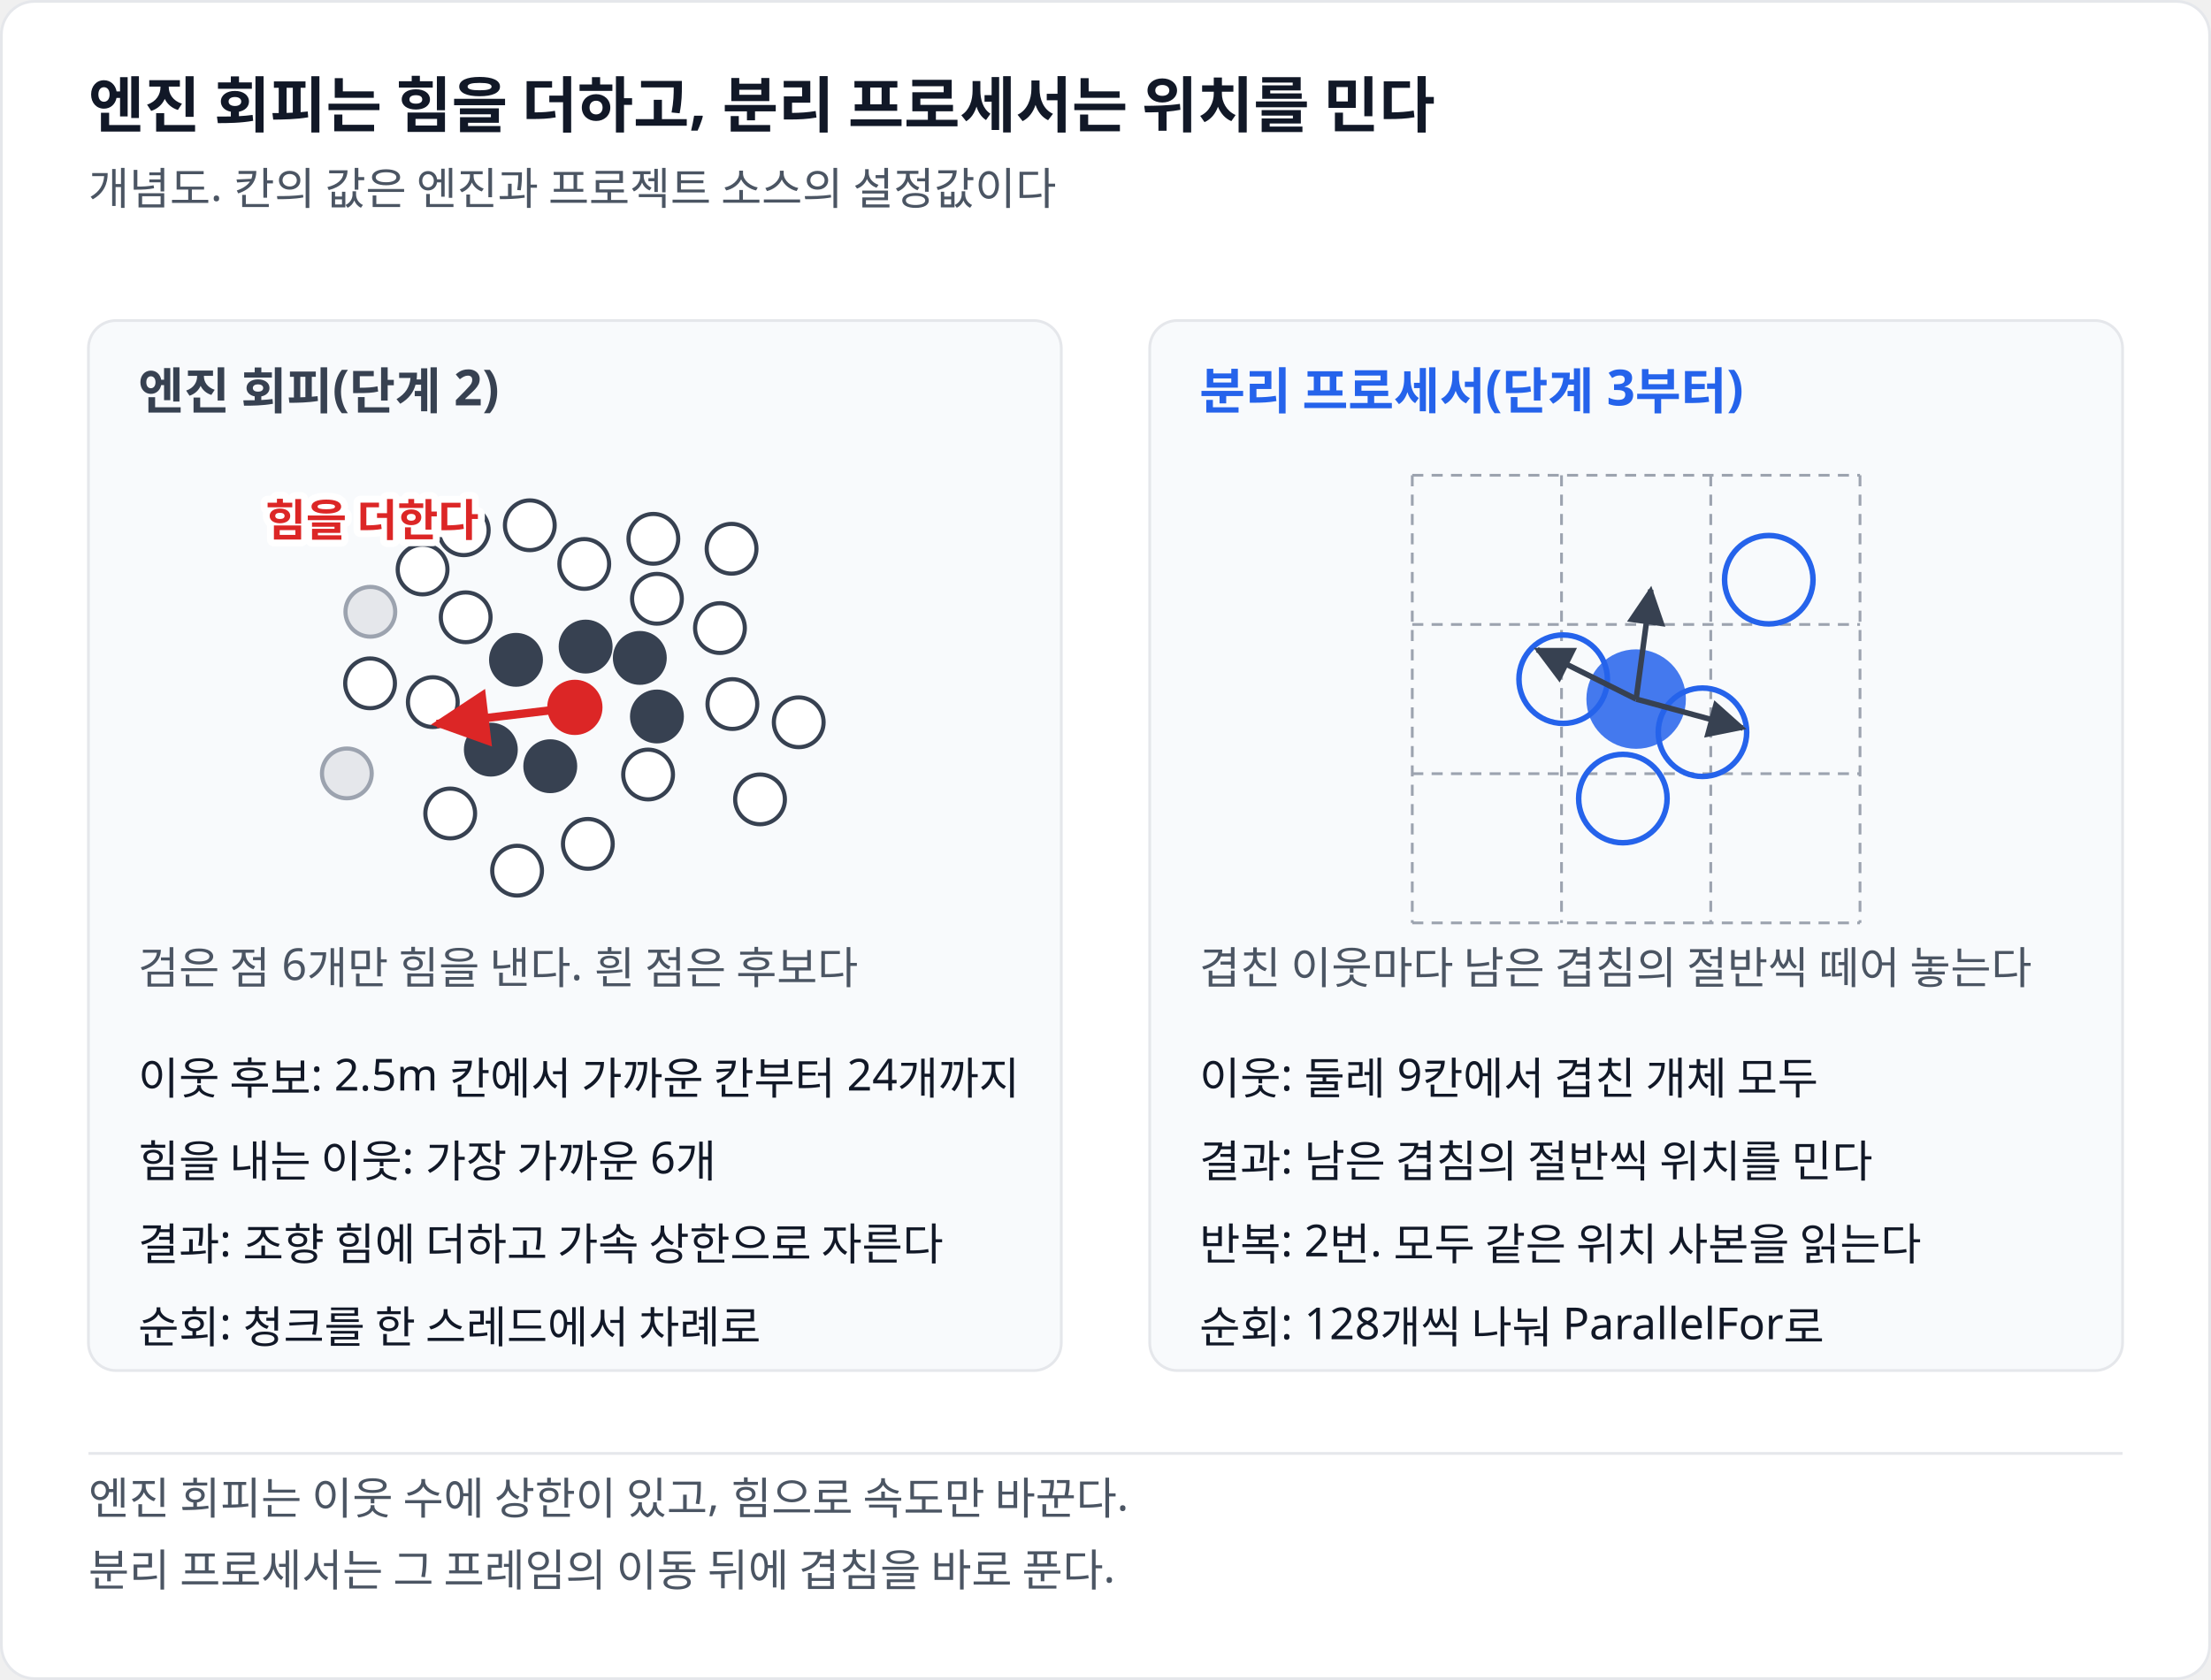
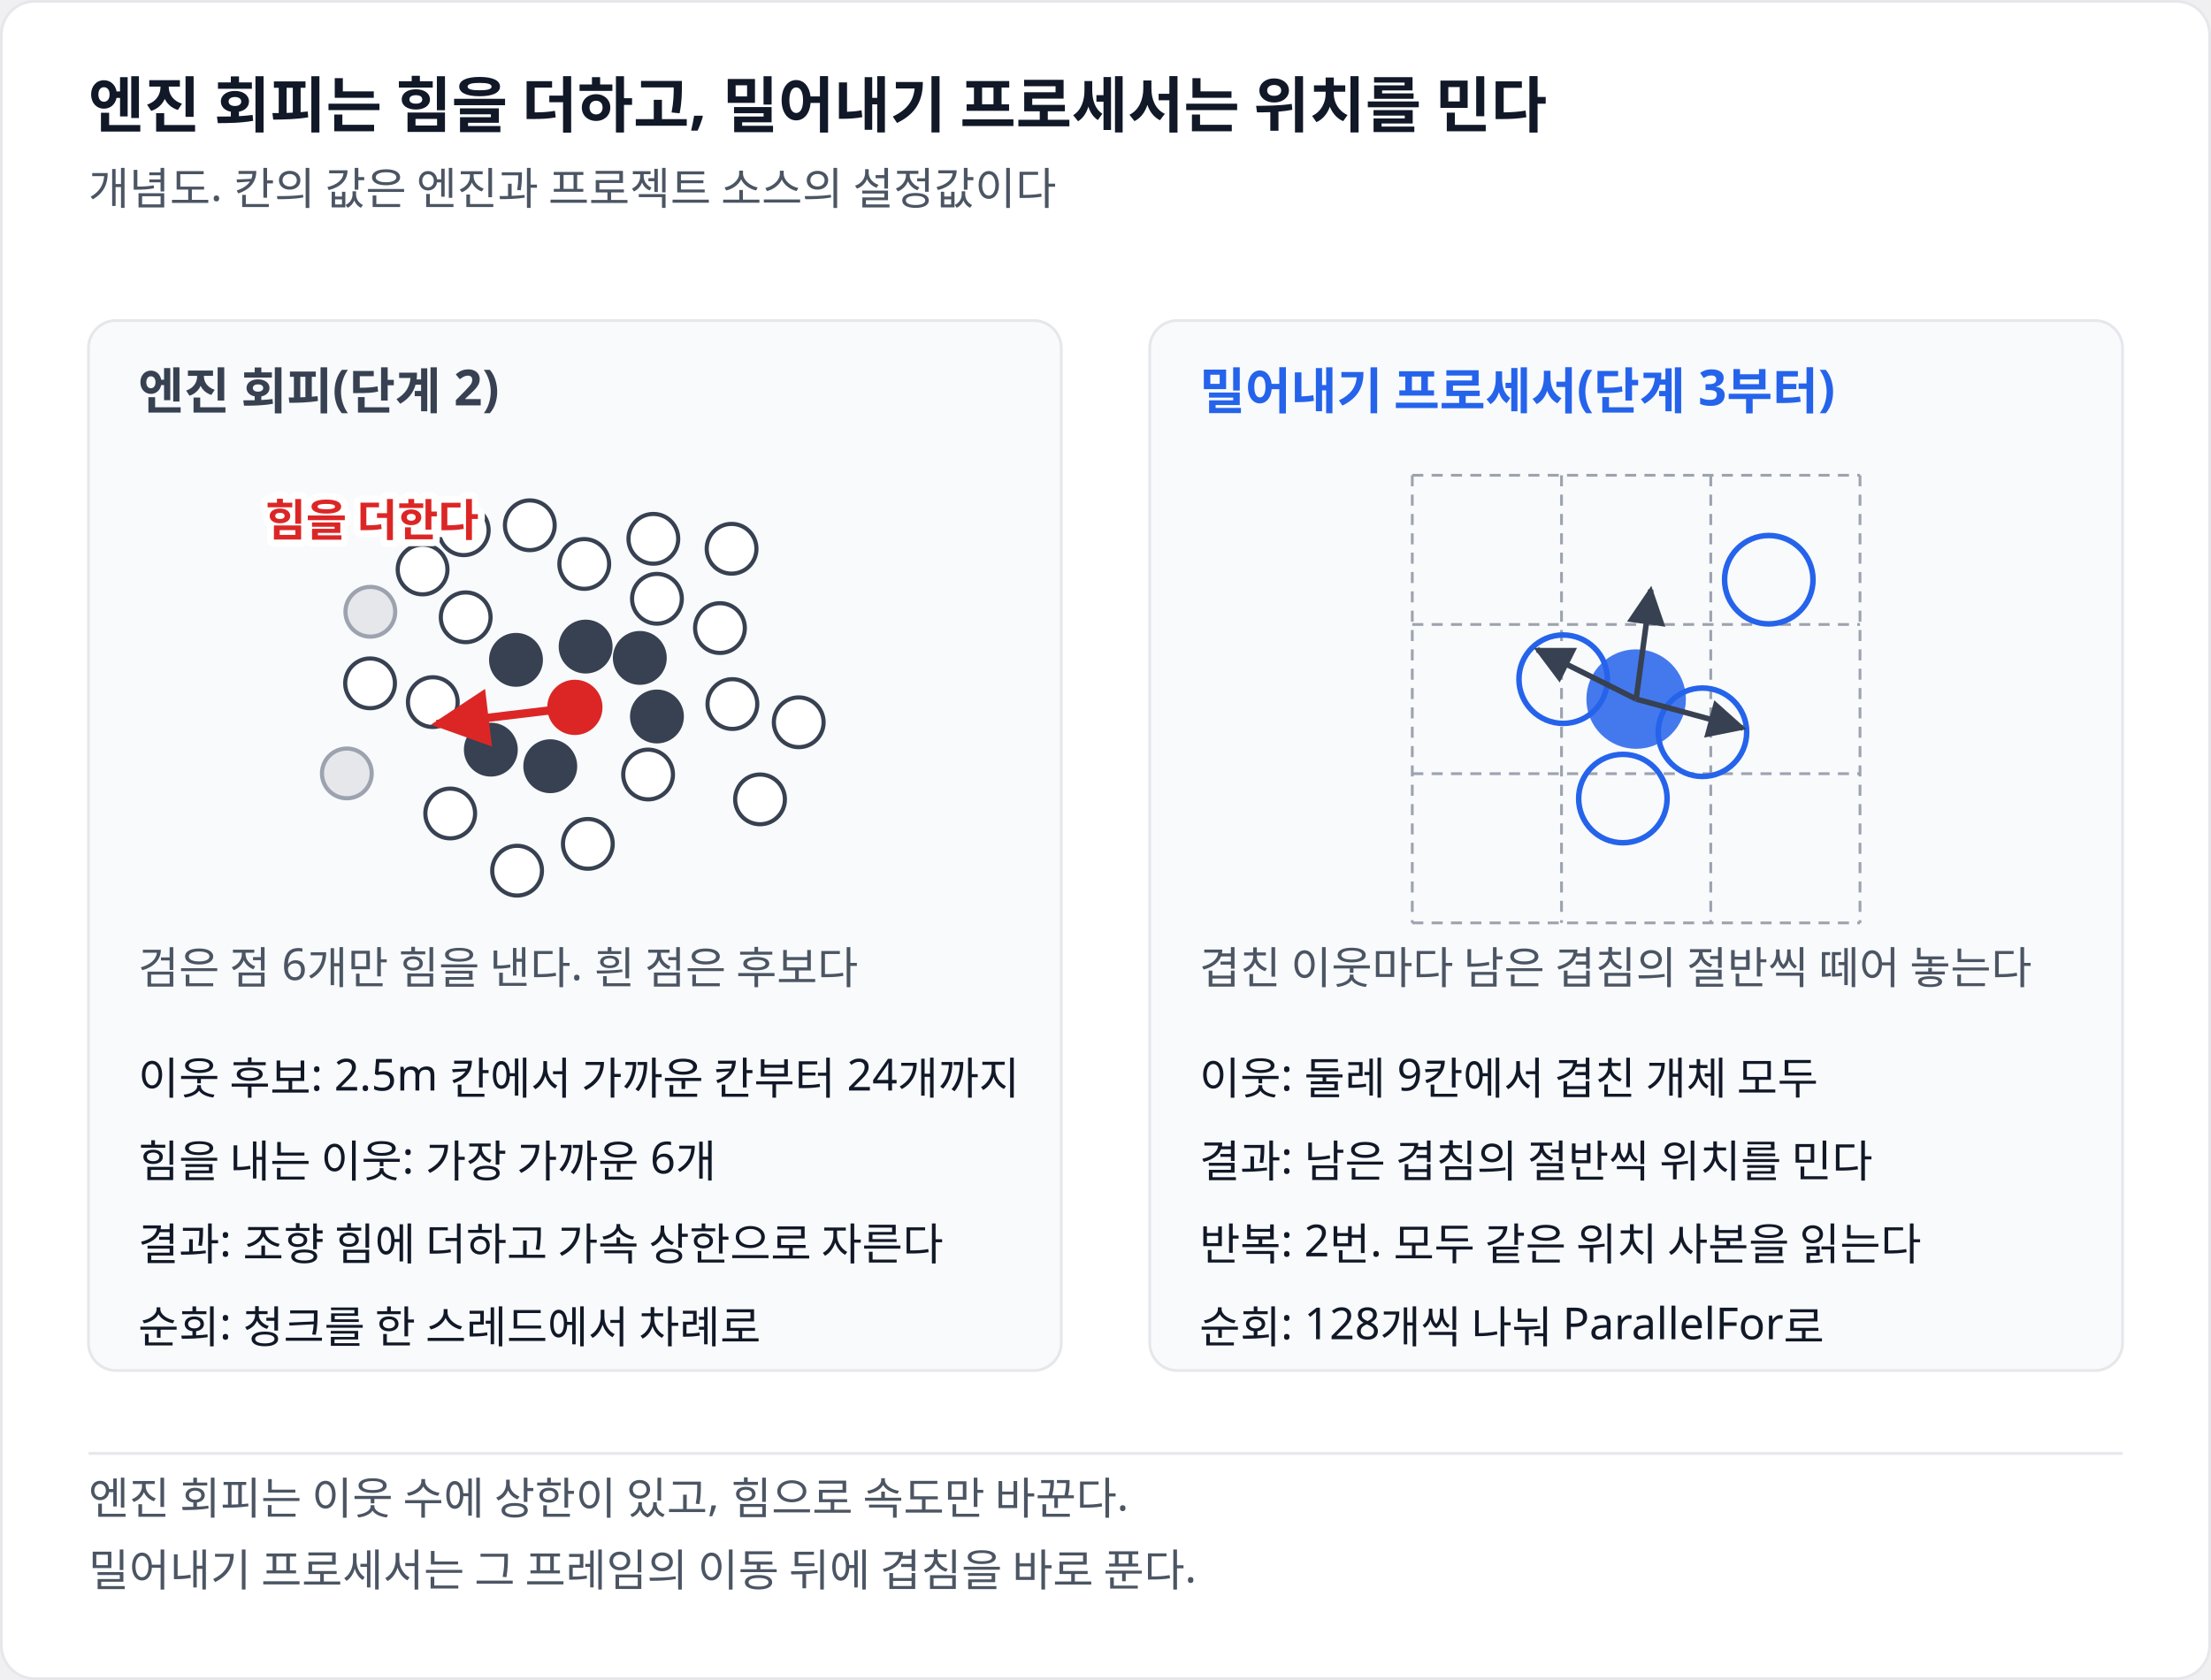
<svg xmlns="http://www.w3.org/2000/svg" width="800" height="608" viewBox="0 0 800 608" font-family="Malgun Gothic, Apple SD Gothic Neo, Noto Sans KR, Segoe UI, sans-serif" font-size="16" fill="#111827">
  <defs>
    <marker id="arrow" viewBox="0 0 10 10" refX="9" refY="5" markerWidth="7" markerHeight="7" orient="auto-start-reverse">
      <path d="M0 0 L10 5 L0 10 z" fill="#374151" />
    </marker>
    <marker id="arrowr" viewBox="0 0 10 10" refX="9" refY="5" markerWidth="7" markerHeight="7" orient="auto-start-reverse">
      <path d="M0 0 L10 5 L0 10 z" fill="#dc2626" />
    </marker>
    <marker id="arrowb" viewBox="0 0 10 10" refX="9" refY="5" markerWidth="7" markerHeight="7" orient="auto-start-reverse">
      <path d="M0 0 L10 5 L0 10 z" fill="#2563eb" />
    </marker>
  </defs>
  <rect x="0.5" y="0.5" width="799" height="607" rx="12" fill="#ffffff" stroke="#e5e7eb" />
-   <text x="32" y="46" font-size="22" font-weight="700">엔진 회피는 힘을 더하고, 분리 프로세서는 위치를 민다</text>
+   <text x="32" y="46" font-size="22" font-weight="700">엔진 회피는 힘을 더하고, 밀어내기 프로세서는 위치를 민다</text>
  <text x="32" y="74" font-size="16" fill="#4b5563">개념도. 칸의 값은 엔진과 프로젝트 소스의 설정값이다</text>
  <rect x="32" y="116" width="352" height="380" rx="10" fill="#f8fafc" stroke="#e5e7eb" />
  <text x="50" y="148" font-size="18" font-weight="700" fill="#374151">엔진 회피(단계 2)</text>
  <text x="50" y="396" font-size="16">이웃 후보: 2.5m 칸에서 가까운 칸부터 24개까지</text>
  <text x="50" y="426" font-size="16">힘을 내는 이웃: 가장 가까운 6개</text>
  <text x="50" y="456" font-size="16">결과: 조향 힘에 더하고 가속 상한으로 자른다</text>
  <text x="50" y="486" font-size="16">순회: 청크를 한 스레드에서 차례로</text>
  <rect x="416" y="116" width="352" height="380" rx="10" fill="#f8fafc" stroke="#e5e7eb" />
-   <text x="434" y="148" font-size="18" font-weight="700" fill="#2563eb">분리 프로세서(단계 3부터)</text>
+   <text x="434" y="148" font-size="18" font-weight="700" fill="#2563eb">밀어내기 프로세서(단계 3부터)</text>
  <text x="434" y="396" font-size="16">이웃: 둘레 9칸에서 겹친 개체 모두</text>
  <text x="434" y="426" font-size="16">결과: 남은 겹침의 절반씩 위치를 민다</text>
  <text x="434" y="456" font-size="16">반복: 2번. 모두 같은 위치 사본을 읽는다</text>
  <text x="434" y="486" font-size="16">순회: 128개씩 나눠 ParallelFor로</text>
  <circle cx="211.9" cy="234.0" r="9" fill="#374151" stroke="#374151" stroke-width="1.5" />
  <circle cx="199.1" cy="277.3" r="9" fill="#374151" stroke="#374151" stroke-width="1.5" />
  <circle cx="186.7" cy="238.8" r="9" fill="#374151" stroke="#374151" stroke-width="1.5" />
  <circle cx="231.5" cy="238.1" r="9" fill="#374151" stroke="#374151" stroke-width="1.5" />
  <circle cx="237.7" cy="259.3" r="9" fill="#374151" stroke="#374151" stroke-width="1.5" />
  <circle cx="177.6" cy="271.3" r="9" fill="#374151" stroke="#374151" stroke-width="1.5" />
  <circle cx="234.5" cy="280.3" r="9" fill="white" stroke="#374151" stroke-width="1.5" />
  <circle cx="237.7" cy="216.7" r="9" fill="white" stroke="#374151" stroke-width="1.5" />
  <circle cx="212.7" cy="305.4" r="9" fill="white" stroke="#374151" stroke-width="1.5" />
  <circle cx="168.5" cy="223.4" r="9" fill="white" stroke="#374151" stroke-width="1.5" />
  <circle cx="156.6" cy="254.1" r="9" fill="white" stroke="#374151" stroke-width="1.5" />
  <circle cx="211.4" cy="204.1" r="9" fill="white" stroke="#374151" stroke-width="1.5" />
  <circle cx="265.0" cy="254.8" r="9" fill="white" stroke="#374151" stroke-width="1.5" />
  <circle cx="162.9" cy="294.4" r="9" fill="white" stroke="#374151" stroke-width="1.5" />
  <circle cx="260.5" cy="227.3" r="9" fill="white" stroke="#374151" stroke-width="1.5" />
  <circle cx="187.1" cy="315.1" r="9" fill="white" stroke="#374151" stroke-width="1.5" />
  <circle cx="236.4" cy="195.0" r="9" fill="white" stroke="#374151" stroke-width="1.5" />
  <circle cx="191.7" cy="190.1" r="9" fill="white" stroke="#374151" stroke-width="1.5" />
  <circle cx="152.9" cy="206.1" r="9" fill="white" stroke="#374151" stroke-width="1.5" />
  <circle cx="133.9" cy="247.3" r="9" fill="white" stroke="#374151" stroke-width="1.5" />
  <circle cx="275.0" cy="289.3" r="9" fill="white" stroke="#374151" stroke-width="1.5" />
  <circle cx="167.8" cy="191.9" r="9" fill="white" stroke="#374151" stroke-width="1.5" />
  <circle cx="264.7" cy="198.6" r="9" fill="white" stroke="#374151" stroke-width="1.5" />
  <circle cx="289.0" cy="261.4" r="9" fill="white" stroke="#374151" stroke-width="1.5" />
  <circle cx="134.0" cy="221.4" r="9" fill="#e5e7eb" stroke="#9ca3af" stroke-width="1.5" />
  <circle cx="125.5" cy="279.9" r="9" fill="#e5e7eb" stroke="#9ca3af" stroke-width="1.5" />
  <circle cx="208.0" cy="256" r="10" fill="#dc2626" />
  <line x1="208.0" y1="256" x2="158.0" y2="262" stroke="#dc2626" stroke-width="3" marker-end="url(#arrowr)" />
  <text x="96.0" y="194" font-size="16" font-weight="700" fill="#dc2626" paint-order="stroke" stroke="white" stroke-width="5" stroke-linejoin="round">힘을 더한다</text>
  <text x="50" y="356" font-size="16" fill="#4b5563">검은 점 6개만 힘을 낸다. 흰 점은 후보다</text>
  <line x1="511.0" y1="172" x2="511.0" y2="334" stroke="#9ca3af" stroke-dasharray="4 3" />
  <line x1="511.0" y1="172" x2="673.0" y2="172" stroke="#9ca3af" stroke-dasharray="4 3" />
  <line x1="565.0" y1="172" x2="565.0" y2="334" stroke="#9ca3af" stroke-dasharray="4 3" />
  <line x1="511.0" y1="226" x2="673.0" y2="226" stroke="#9ca3af" stroke-dasharray="4 3" />
  <line x1="619.0" y1="172" x2="619.0" y2="334" stroke="#9ca3af" stroke-dasharray="4 3" />
  <line x1="511.0" y1="280" x2="673.0" y2="280" stroke="#9ca3af" stroke-dasharray="4 3" />
  <line x1="673.0" y1="172" x2="673.0" y2="334" stroke="#9ca3af" stroke-dasharray="4 3" />
  <line x1="511.0" y1="334" x2="673.0" y2="334" stroke="#9ca3af" stroke-dasharray="4 3" />
  <circle cx="592.0" cy="253.0" r="18" fill="#2563eb" fill-opacity="0.85" />
  <circle cx="565.6" cy="245.8" r="16" fill="none" stroke="#2563eb" stroke-width="2" />
  <circle cx="616.0" cy="265.0" r="16" fill="none" stroke="#2563eb" stroke-width="2" />
  <circle cx="587.2" cy="289.0" r="16" fill="none" stroke="#2563eb" stroke-width="2" />
  <circle cx="640.0" cy="209.8" r="16" fill="none" stroke="#2563eb" stroke-width="2" />
  <line x1="592.0" y1="253.0" x2="630.6" y2="263.5" stroke="#374151" stroke-width="2" marker-end="url(#arrow)" />
  <line x1="592.0" y1="253.0" x2="556.2" y2="235.1" stroke="#374151" stroke-width="2" marker-end="url(#arrow)" />
  <line x1="592.0" y1="253.0" x2="597.3" y2="213.4" stroke="#374151" stroke-width="2" marker-end="url(#arrow)" />
  <text x="434" y="356" font-size="16" fill="#4b5563">겹친 이웃마다 남은 겹침의 절반씩 떼어 놓는다</text>
  <line x1="32" y1="526" x2="768" y2="526" stroke="#e5e7eb" />
  <text x="32" y="548" font-size="16" fill="#4b5563">엔진 회피는 이웃 수에 상한이 있고, 힘으로 속도만 바꾼다.</text>
-   <text x="32" y="574" font-size="16" fill="#4b5563">분리 프로세서는 그 프레임의 이동 뒤에 겹침을 바로 푼다.</text>
+   <text x="32" y="574" font-size="16" fill="#4b5563">밀어내기 프로세서는 그 프레임의 이동 뒤에 겹침을 바로 푼다.</text>
</svg>
